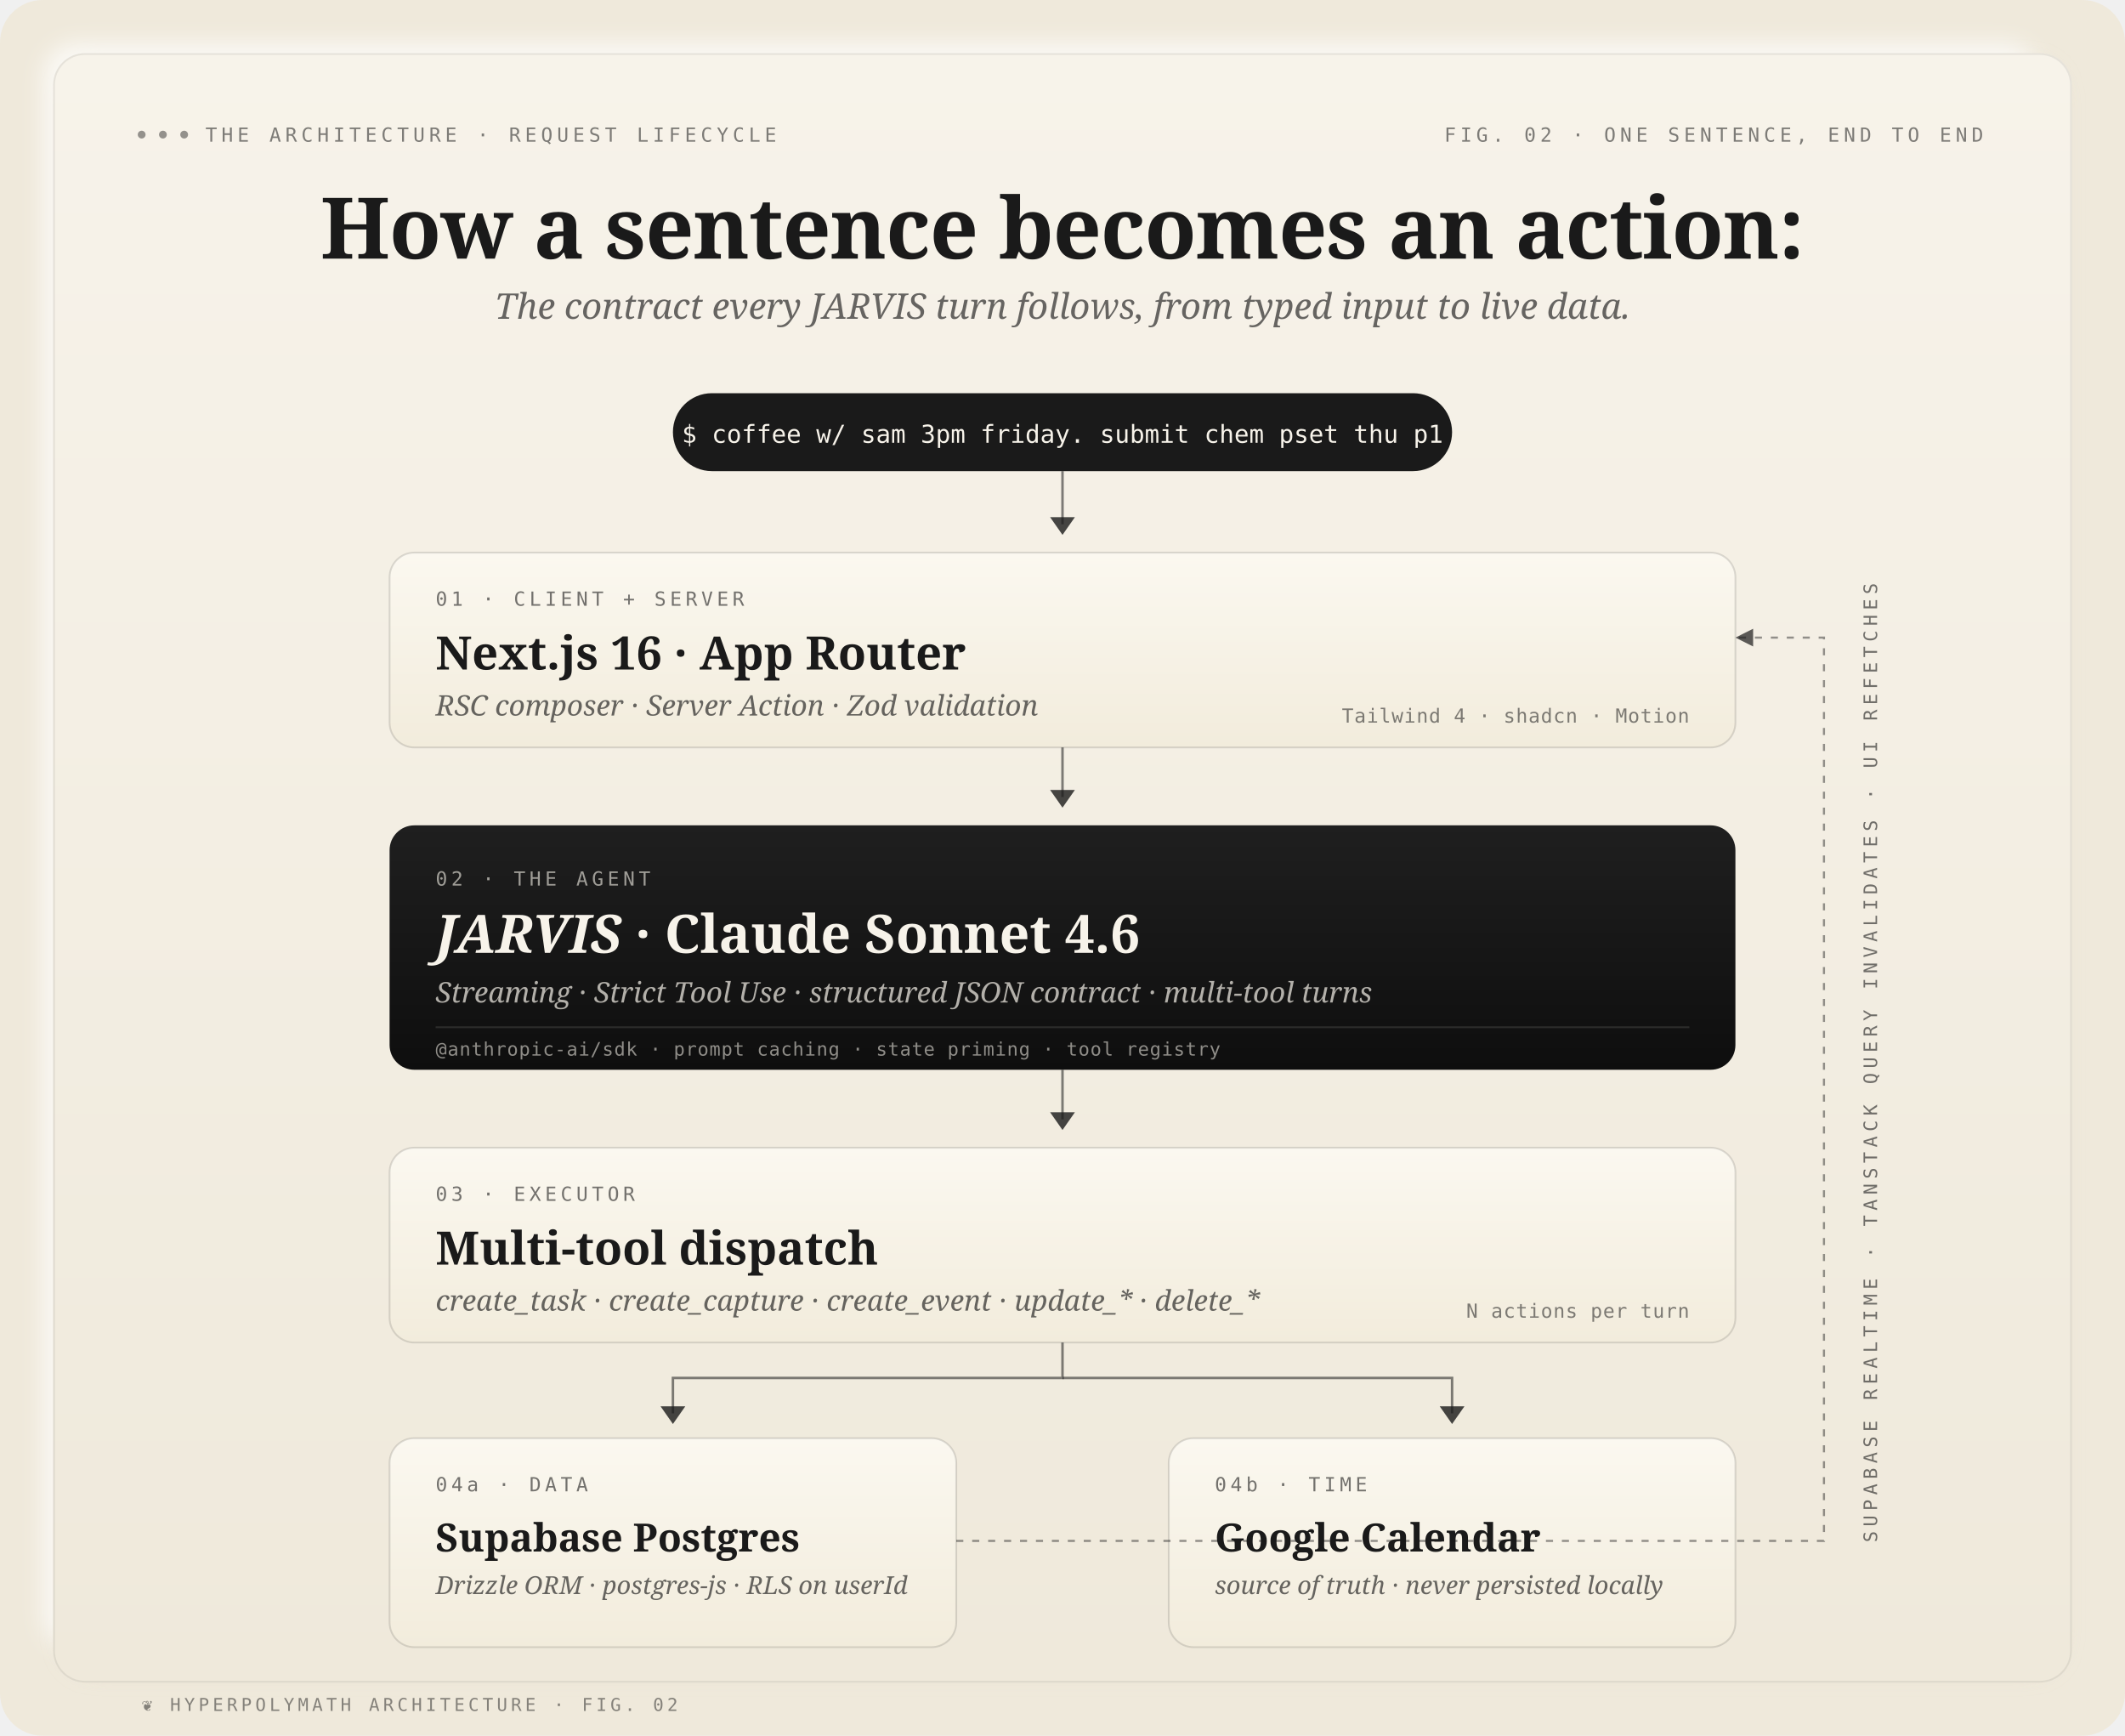
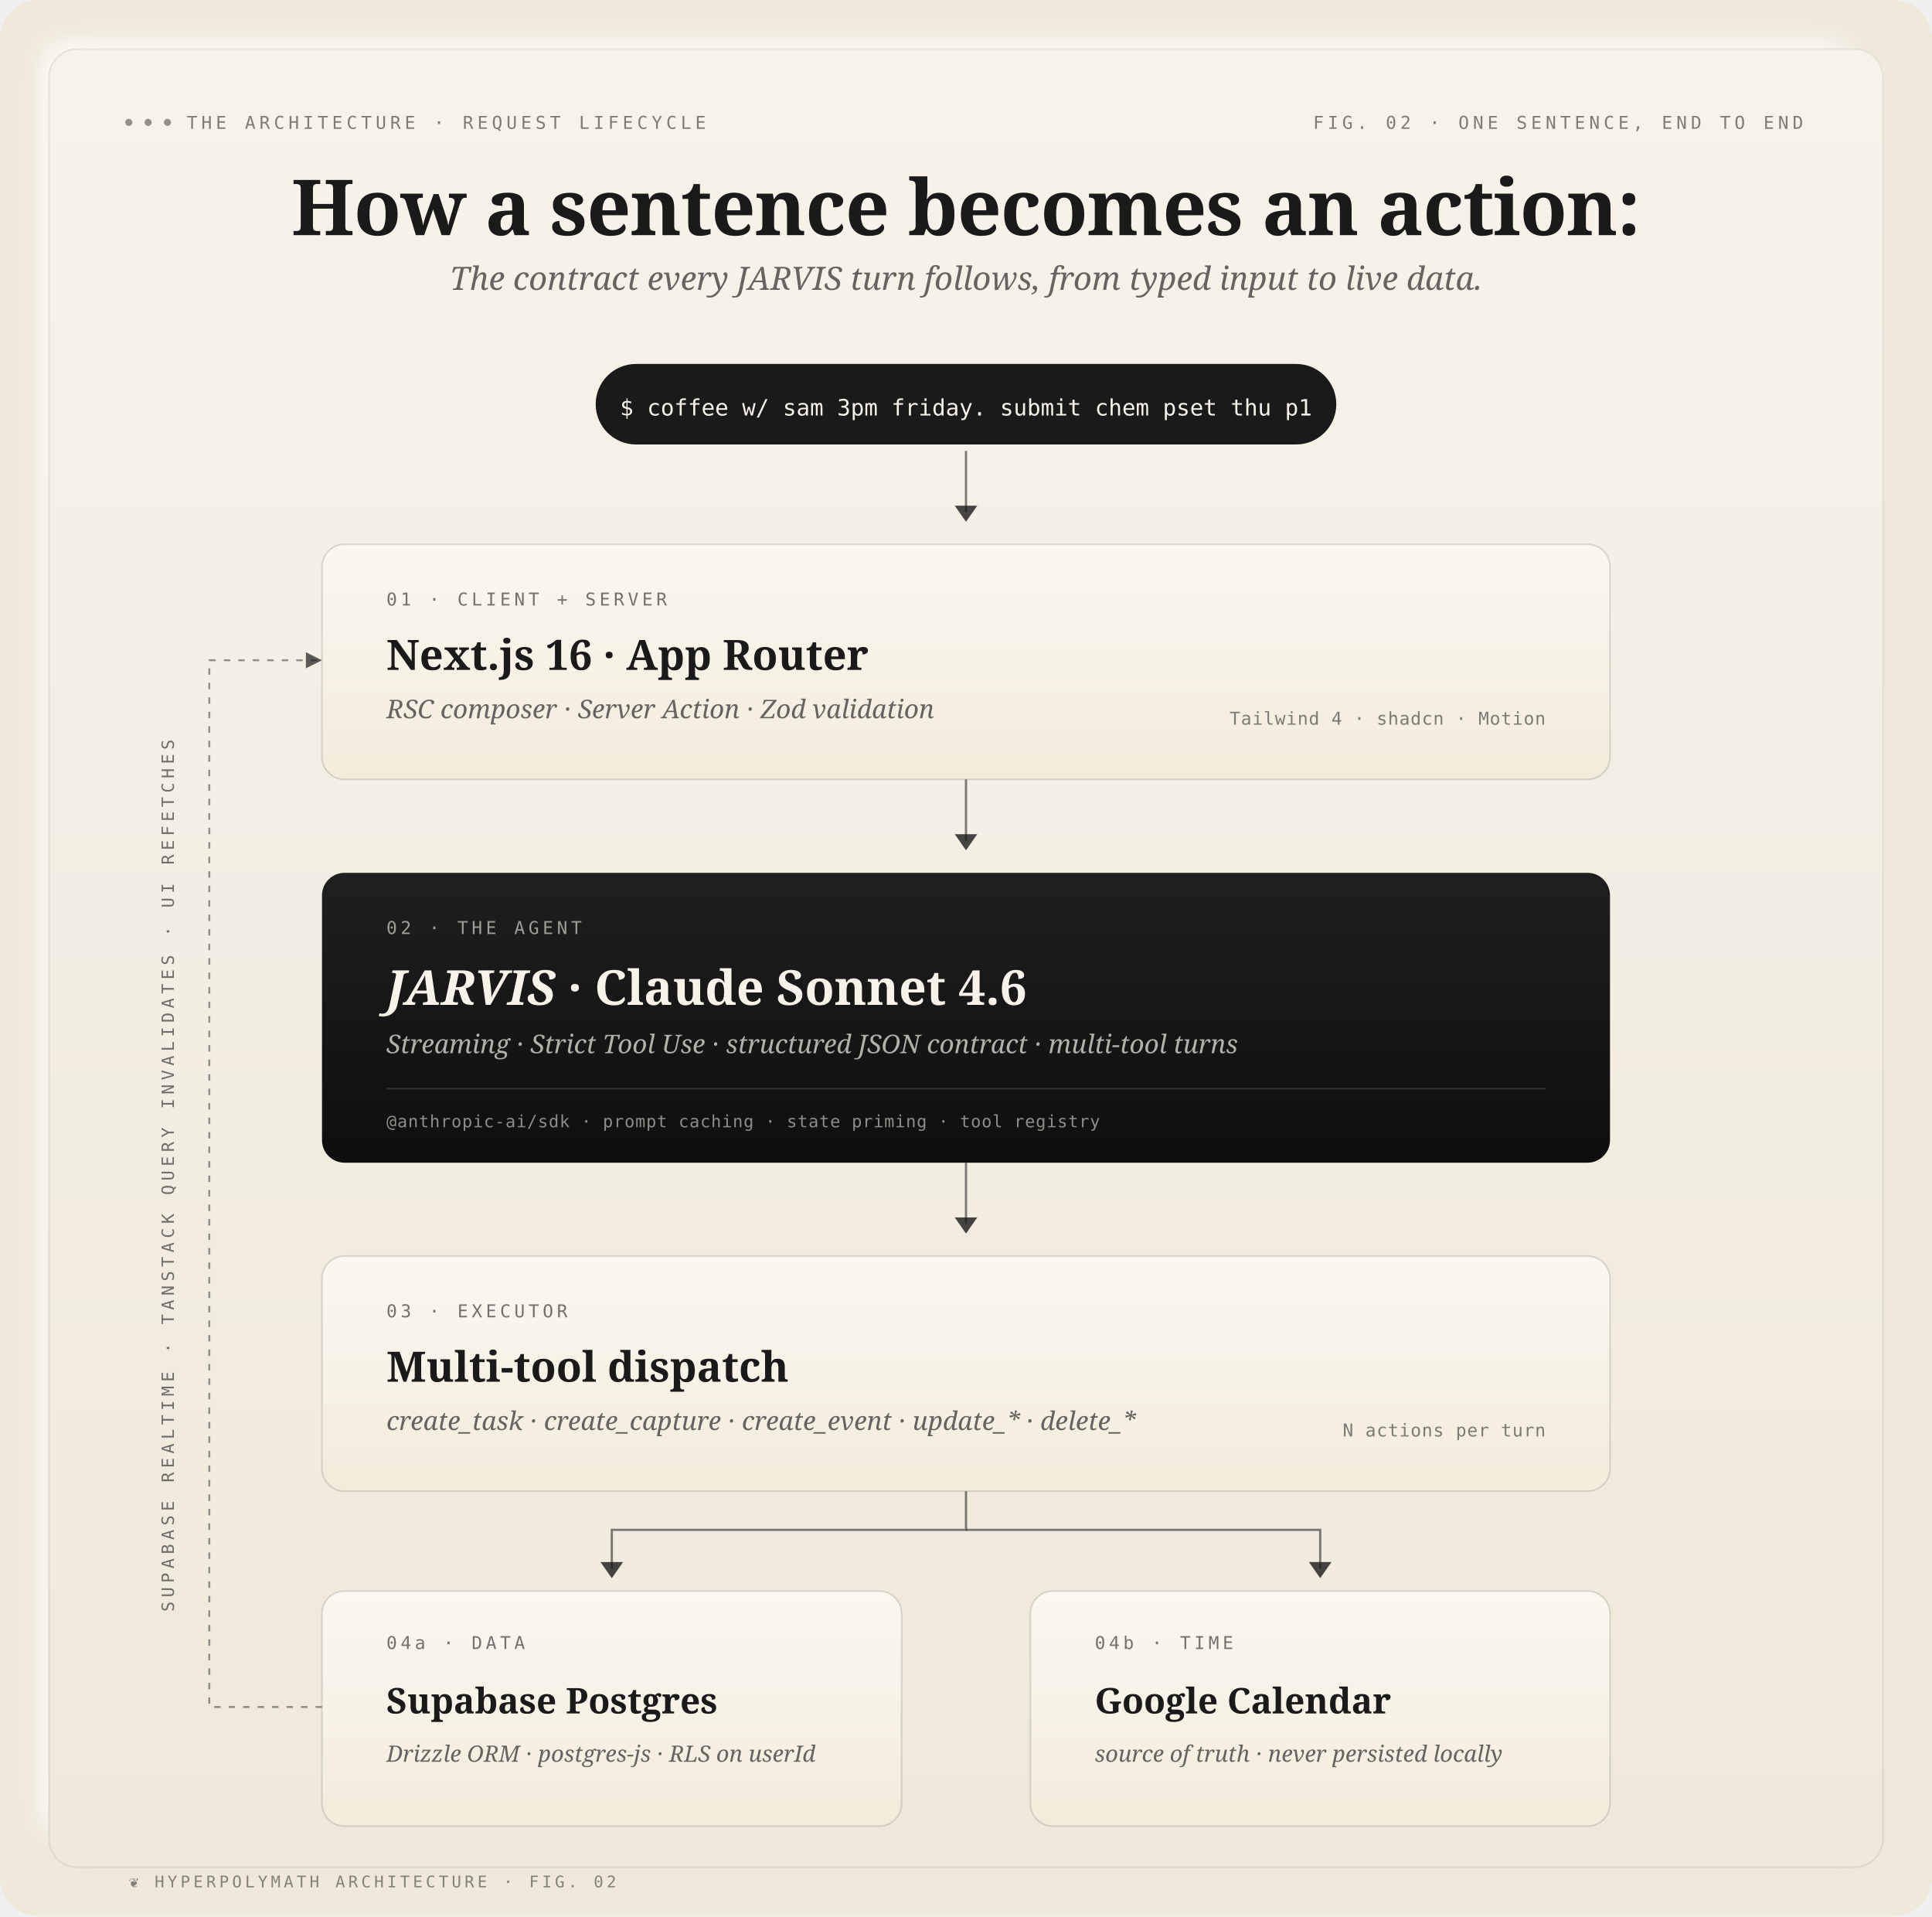
- <svg xmlns="http://www.w3.org/2000/svg" viewBox="0 0 1200 980" width="1200" height="980" role="img" aria-label="Hyperpolymath architecture — how a sentence becomes an action, end to end">
+ <svg xmlns="http://www.w3.org/2000/svg" viewBox="0 0 1200 1190" width="1200" height="1190" role="img" aria-label="Hyperpolymath architecture — how a sentence becomes an action, end to end">
  <defs>
    <linearGradient id="paperA" x1="0" y1="0" x2="0" y2="1">
      <stop offset="0%" stop-color="#f7f3ea" />
      <stop offset="100%" stop-color="#efe9db" />
    </linearGradient>
    <linearGradient id="cardA" x1="0" y1="0" x2="0" y2="1">
      <stop offset="0%" stop-color="#fbf8f0" />
      <stop offset="100%" stop-color="#f2ecdc" />
    </linearGradient>
    <linearGradient id="cardDark" x1="0" y1="0" x2="0" y2="1">
      <stop offset="0%" stop-color="#1f1f1f" />
      <stop offset="100%" stop-color="#0e0e0e" />
    </linearGradient>
    <filter id="neuShadow3" x="-10%" y="-10%" width="120%" height="120%">
      <feGaussianBlur stdDeviation="6" />
    </filter>
  </defs>
-   <rect x="0" y="0" width="1200" height="980" rx="24" fill="#efe9db" />
-   <rect x="36" y="36" width="1128" height="908" rx="20" fill="#d6cdb9" filter="url(#neuShadow3)" opacity="0.55" />
-   <rect x="24" y="24" width="1128" height="908" rx="20" fill="#ffffff" filter="url(#neuShadow3)" opacity="0.7" />
-   <rect x="30" y="30" width="1140" height="920" rx="18" fill="url(#paperA)" />
-   <rect x="30.5" y="30.5" width="1139" height="919" rx="17.5" fill="none" stroke="#1a1a1a" stroke-opacity="0.08" />
+   <rect x="0" y="0" width="1200" height="1190" rx="24" fill="#efe9db" />
+   <rect x="36" y="36" width="1128" height="1118" rx="20" fill="#d6cdb9" filter="url(#neuShadow3)" opacity="0.55" />
+   <rect x="24" y="24" width="1128" height="1118" rx="20" fill="#ffffff" filter="url(#neuShadow3)" opacity="0.7" />
+   <rect x="30" y="30" width="1140" height="1130" rx="18" fill="url(#paperA)" />
+   <rect x="30.5" y="30.5" width="1139" height="1129" rx="17.5" fill="none" stroke="#1a1a1a" stroke-opacity="0.08" />
  <g transform="translate(80 76)" fill="#1a1a1a" opacity="0.45">
    <circle cx="0" cy="0" r="2.2" />
    <circle cx="12" cy="0" r="2.2" />
    <circle cx="24" cy="0" r="2.2" />
  </g>
  <text x="116" y="80" font-family="ui-monospace, SFMono-Regular, Menlo, monospace" font-size="11" letter-spacing="2.4" fill="#1a1a1a" fill-opacity="0.55">THE ARCHITECTURE · REQUEST LIFECYCLE</text>
  <text x="1120" y="80" text-anchor="end" font-family="ui-monospace, SFMono-Regular, Menlo, monospace" font-size="11" letter-spacing="2.4" fill="#1a1a1a" fill-opacity="0.55">FIG. 02  ·  ONE SENTENCE, END TO END</text>
  <text x="600" y="146" text-anchor="middle" font-family="'EB Garamond', Georgia, serif" font-size="48" font-weight="600" letter-spacing="-0.5" fill="#1a1a1a">How a sentence becomes an action:</text>
  <text x="600" y="180" text-anchor="middle" font-family="'EB Garamond', Georgia, serif" font-style="italic" font-size="20" fill="#1a1a1a" fill-opacity="0.65">The contract every JARVIS turn follows, from typed input to live data.</text>
  <g>
-     <rect x="380" y="222" width="440" height="44" rx="22" fill="#1a1a1a" />
-     <text x="600" y="250" text-anchor="middle" font-family="ui-monospace, SFMono-Regular, Menlo, monospace" font-size="14" fill="#f7f3ea">$  coffee w/ sam 3pm friday. submit chem pset thu p1</text>
+     <rect x="370" y="226" width="460" height="50" rx="25" fill="#1a1a1a" />
+     <text x="600" y="258" text-anchor="middle" font-family="ui-monospace, SFMono-Regular, Menlo, monospace" font-size="14" fill="#f7f3ea">$  coffee w/ sam 3pm friday. submit chem pset thu p1</text>
  </g>
-   <line x1="600" y1="266" x2="600" y2="296" stroke="#1a1a1a" stroke-opacity="0.55" stroke-width="1.4" />
-   <polygon points="600,302 593,292 607,292" fill="#1a1a1a" fill-opacity="0.8" />
+   <line x1="600" y1="280" x2="600" y2="318" stroke="#1a1a1a" stroke-opacity="0.55" stroke-width="1.4" />
+   <polygon points="600,324 593,314 607,314" fill="#1a1a1a" fill-opacity="0.8" />
  <g>
-     <rect x="220" y="312" width="760" height="110" rx="14" fill="url(#cardA)" stroke="#1a1a1a" stroke-opacity="0.14" />
-     <text x="246" y="342" font-family="ui-monospace, SFMono-Regular, Menlo, monospace" font-size="11" letter-spacing="2.2" fill="#1a1a1a" fill-opacity="0.6">01  ·  CLIENT + SERVER</text>
-     <text x="246" y="378" font-family="'EB Garamond', Georgia, serif" font-size="26" font-weight="600" fill="#1a1a1a">Next.js 16  ·  App Router</text>
-     <text x="246" y="404" font-family="'EB Garamond', Georgia, serif" font-style="italic" font-size="16" fill="#1a1a1a" fill-opacity="0.65">RSC composer · Server Action · Zod validation</text>
-     <text x="954" y="408" text-anchor="end" font-family="ui-monospace, SFMono-Regular, Menlo, monospace" font-size="11" letter-spacing="0.4" fill="#1a1a1a" fill-opacity="0.55">Tailwind 4  ·  shadcn  ·  Motion</text>
+     <rect x="200" y="338" width="800" height="146" rx="14" fill="url(#cardA)" stroke="#1a1a1a" stroke-opacity="0.14" />
+     <text x="240" y="376" font-family="ui-monospace, SFMono-Regular, Menlo, monospace" font-size="11" letter-spacing="2.2" fill="#1a1a1a" fill-opacity="0.6">01  ·  CLIENT + SERVER</text>
+     <text x="240" y="416" font-family="'EB Garamond', Georgia, serif" font-size="26" font-weight="600" fill="#1a1a1a">Next.js 16  ·  App Router</text>
+     <text x="240" y="446" font-family="'EB Garamond', Georgia, serif" font-style="italic" font-size="16" fill="#1a1a1a" fill-opacity="0.65">RSC composer · Server Action · Zod validation</text>
+     <text x="960" y="450" text-anchor="end" font-family="ui-monospace, SFMono-Regular, Menlo, monospace" font-size="11" letter-spacing="0.4" fill="#1a1a1a" fill-opacity="0.55">Tailwind 4  ·  shadcn  ·  Motion</text>
  </g>
-   <line x1="600" y1="422" x2="600" y2="450" stroke="#1a1a1a" stroke-opacity="0.55" stroke-width="1.4" />
-   <polygon points="600,456 593,446 607,446" fill="#1a1a1a" fill-opacity="0.8" />
+   <line x1="600" y1="484" x2="600" y2="522" stroke="#1a1a1a" stroke-opacity="0.55" stroke-width="1.4" />
+   <polygon points="600,528 593,518 607,518" fill="#1a1a1a" fill-opacity="0.8" />
  <g>
-     <rect x="220" y="466" width="760" height="138" rx="14" fill="url(#cardDark)" />
-     <text x="246" y="500" font-family="ui-monospace, SFMono-Regular, Menlo, monospace" font-size="11" letter-spacing="2.2" fill="#f7f3ea" fill-opacity="0.6">02  ·  THE AGENT</text>
-     <text x="246" y="538" font-family="'EB Garamond', Georgia, serif" font-size="30" font-weight="600" fill="#f7f3ea">
+     <rect x="200" y="542" width="800" height="180" rx="14" fill="url(#cardDark)" />
+     <text x="240" y="580" font-family="ui-monospace, SFMono-Regular, Menlo, monospace" font-size="11" letter-spacing="2.2" fill="#f7f3ea" fill-opacity="0.6">02  ·  THE AGENT</text>
+     <text x="240" y="624" font-family="'EB Garamond', Georgia, serif" font-size="30" font-weight="600" fill="#f7f3ea">
      <tspan font-style="italic" font-weight="800">JARVIS</tspan>  ·  Claude Sonnet 4.6
    </text>
-     <text x="246" y="566" font-family="'EB Garamond', Georgia, serif" font-style="italic" font-size="16" fill="#f7f3ea" fill-opacity="0.7">Streaming · Strict Tool Use · structured JSON contract · multi-tool turns</text>
-     <line x1="246" y1="580" x2="954" y2="580" stroke="#f7f3ea" stroke-opacity="0.12" />
-     <text x="246" y="596" font-family="ui-monospace, SFMono-Regular, Menlo, monospace" font-size="10.5" letter-spacing="0.4" fill="#f7f3ea" fill-opacity="0.55">@anthropic-ai/sdk  ·  prompt caching  ·  state priming  ·  tool registry</text>
+     <text x="240" y="654" font-family="'EB Garamond', Georgia, serif" font-style="italic" font-size="16" fill="#f7f3ea" fill-opacity="0.7">Streaming · Strict Tool Use · structured JSON contract · multi-tool turns</text>
+     <line x1="240" y1="676" x2="960" y2="676" stroke="#f7f3ea" stroke-opacity="0.12" />
+     <text x="240" y="700" font-family="ui-monospace, SFMono-Regular, Menlo, monospace" font-size="10.5" letter-spacing="0.4" fill="#f7f3ea" fill-opacity="0.55">@anthropic-ai/sdk  ·  prompt caching  ·  state priming  ·  tool registry</text>
  </g>
-   <line x1="600" y1="604" x2="600" y2="632" stroke="#1a1a1a" stroke-opacity="0.55" stroke-width="1.4" />
-   <polygon points="600,638 593,628 607,628" fill="#1a1a1a" fill-opacity="0.8" />
+   <line x1="600" y1="722" x2="600" y2="760" stroke="#1a1a1a" stroke-opacity="0.55" stroke-width="1.4" />
+   <polygon points="600,766 593,756 607,756" fill="#1a1a1a" fill-opacity="0.8" />
  <g>
-     <rect x="220" y="648" width="760" height="110" rx="14" fill="url(#cardA)" stroke="#1a1a1a" stroke-opacity="0.14" />
-     <text x="246" y="678" font-family="ui-monospace, SFMono-Regular, Menlo, monospace" font-size="11" letter-spacing="2.2" fill="#1a1a1a" fill-opacity="0.6">03  ·  EXECUTOR</text>
-     <text x="246" y="714" font-family="'EB Garamond', Georgia, serif" font-size="26" font-weight="600" fill="#1a1a1a">Multi-tool dispatch</text>
-     <text x="246" y="740" font-family="'EB Garamond', Georgia, serif" font-style="italic" font-size="16" fill="#1a1a1a" fill-opacity="0.65">create_task · create_capture · create_event · update_* · delete_*</text>
-     <text x="954" y="744" text-anchor="end" font-family="ui-monospace, SFMono-Regular, Menlo, monospace" font-size="11" letter-spacing="0.4" fill="#1a1a1a" fill-opacity="0.55">N actions per turn</text>
+     <rect x="200" y="780" width="800" height="146" rx="14" fill="url(#cardA)" stroke="#1a1a1a" stroke-opacity="0.14" />
+     <text x="240" y="818" font-family="ui-monospace, SFMono-Regular, Menlo, monospace" font-size="11" letter-spacing="2.2" fill="#1a1a1a" fill-opacity="0.6">03  ·  EXECUTOR</text>
+     <text x="240" y="858" font-family="'EB Garamond', Georgia, serif" font-size="26" font-weight="600" fill="#1a1a1a">Multi-tool dispatch</text>
+     <text x="240" y="888" font-family="'EB Garamond', Georgia, serif" font-style="italic" font-size="16" fill="#1a1a1a" fill-opacity="0.65">create_task · create_capture · create_event · update_* · delete_*</text>
+     <text x="960" y="892" text-anchor="end" font-family="ui-monospace, SFMono-Regular, Menlo, monospace" font-size="11" letter-spacing="0.4" fill="#1a1a1a" fill-opacity="0.55">N actions per turn</text>
  </g>
-   <path d="M 600 758 L 600 778 L 380 778 L 380 798" fill="none" stroke="#1a1a1a" stroke-opacity="0.55" stroke-width="1.4" />
-   <path d="M 600 778 L 820 778 L 820 798" fill="none" stroke="#1a1a1a" stroke-opacity="0.55" stroke-width="1.4" />
-   <polygon points="380,804 373,794 387,794" fill="#1a1a1a" fill-opacity="0.8" />
-   <polygon points="820,804 813,794 827,794" fill="#1a1a1a" fill-opacity="0.8" />
+   <path d="M 600 926 L 600 950 L 380 950 L 380 974" fill="none" stroke="#1a1a1a" stroke-opacity="0.55" stroke-width="1.4" />
+   <path d="M 600 950 L 820 950 L 820 974" fill="none" stroke="#1a1a1a" stroke-opacity="0.55" stroke-width="1.4" />
+   <polygon points="380,980 373,970 387,970" fill="#1a1a1a" fill-opacity="0.8" />
+   <polygon points="820,980 813,970 827,970" fill="#1a1a1a" fill-opacity="0.8" />
  <g>
-     <rect x="220" y="812" width="320" height="118" rx="14" fill="url(#cardA)" stroke="#1a1a1a" stroke-opacity="0.14" />
-     <text x="246" y="842" font-family="ui-monospace, SFMono-Regular, Menlo, monospace" font-size="11" letter-spacing="2.2" fill="#1a1a1a" fill-opacity="0.6">04a  ·  DATA</text>
-     <text x="246" y="876" font-family="'EB Garamond', Georgia, serif" font-size="22" font-weight="600" fill="#1a1a1a">Supabase Postgres</text>
-     <text x="246" y="900" font-family="'EB Garamond', Georgia, serif" font-style="italic" font-size="14" fill="#1a1a1a" fill-opacity="0.65">Drizzle ORM · postgres-js · RLS on userId</text>
+     <rect x="200" y="988" width="360" height="146" rx="14" fill="url(#cardA)" stroke="#1a1a1a" stroke-opacity="0.14" />
+     <text x="240" y="1024" font-family="ui-monospace, SFMono-Regular, Menlo, monospace" font-size="11" letter-spacing="2.2" fill="#1a1a1a" fill-opacity="0.6">04a  ·  DATA</text>
+     <text x="240" y="1064" font-family="'EB Garamond', Georgia, serif" font-size="22" font-weight="600" fill="#1a1a1a">Supabase Postgres</text>
+     <text x="240" y="1094" font-family="'EB Garamond', Georgia, serif" font-style="italic" font-size="14" fill="#1a1a1a" fill-opacity="0.65">Drizzle ORM · postgres-js · RLS on userId</text>
  </g>
  <g>
-     <rect x="660" y="812" width="320" height="118" rx="14" fill="url(#cardA)" stroke="#1a1a1a" stroke-opacity="0.14" />
-     <text x="686" y="842" font-family="ui-monospace, SFMono-Regular, Menlo, monospace" font-size="11" letter-spacing="2.2" fill="#1a1a1a" fill-opacity="0.6">04b  ·  TIME</text>
-     <text x="686" y="876" font-family="'EB Garamond', Georgia, serif" font-size="22" font-weight="600" fill="#1a1a1a">Google Calendar</text>
-     <text x="686" y="900" font-family="'EB Garamond', Georgia, serif" font-style="italic" font-size="14" fill="#1a1a1a" fill-opacity="0.65">source of truth · never persisted locally</text>
+     <rect x="640" y="988" width="360" height="146" rx="14" fill="url(#cardA)" stroke="#1a1a1a" stroke-opacity="0.14" />
+     <text x="680" y="1024" font-family="ui-monospace, SFMono-Regular, Menlo, monospace" font-size="11" letter-spacing="2.2" fill="#1a1a1a" fill-opacity="0.6">04b  ·  TIME</text>
+     <text x="680" y="1064" font-family="'EB Garamond', Georgia, serif" font-size="22" font-weight="600" fill="#1a1a1a">Google Calendar</text>
+     <text x="680" y="1094" font-family="'EB Garamond', Georgia, serif" font-style="italic" font-size="14" fill="#1a1a1a" fill-opacity="0.65">source of truth · never persisted locally</text>
  </g>
-   <path d="M 540 870 L 1030 870 L 1030 360 L 980 360" fill="none" stroke="#1a1a1a" stroke-opacity="0.45" stroke-width="1.2" stroke-dasharray="4 5" />
-   <polygon points="980,360 990,355 990,365" fill="#1a1a1a" fill-opacity="0.7" />
-   <g transform="translate(1060 600) rotate(-90)">
+   <path d="M 200 1060 L 130 1060 L 130 410 L 200 410" fill="none" stroke="#1a1a1a" stroke-opacity="0.45" stroke-width="1.2" stroke-dasharray="4 5" />
+   <polygon points="200,410 190,405 190,415" fill="#1a1a1a" fill-opacity="0.7" />
+   <g transform="translate(108 730) rotate(-90)">
    <text x="0" y="0" text-anchor="middle" font-family="ui-monospace, SFMono-Regular, Menlo, monospace" font-size="10.5" letter-spacing="2.6" fill="#1a1a1a" fill-opacity="0.6">SUPABASE REALTIME  ·  TANSTACK QUERY INVALIDATES  ·  UI REFETCHES</text>
  </g>
-   <text x="80" y="966" font-family="ui-monospace, SFMono-Regular, Menlo, monospace" font-size="10" letter-spacing="2" fill="#1a1a1a" fill-opacity="0.5">❦  HYPERPOLYMATH ARCHITECTURE · FIG. 02</text>
+   <text x="80" y="1172" font-family="ui-monospace, SFMono-Regular, Menlo, monospace" font-size="10" letter-spacing="2" fill="#1a1a1a" fill-opacity="0.5">❦  HYPERPOLYMATH ARCHITECTURE · FIG. 02</text>
</svg>
